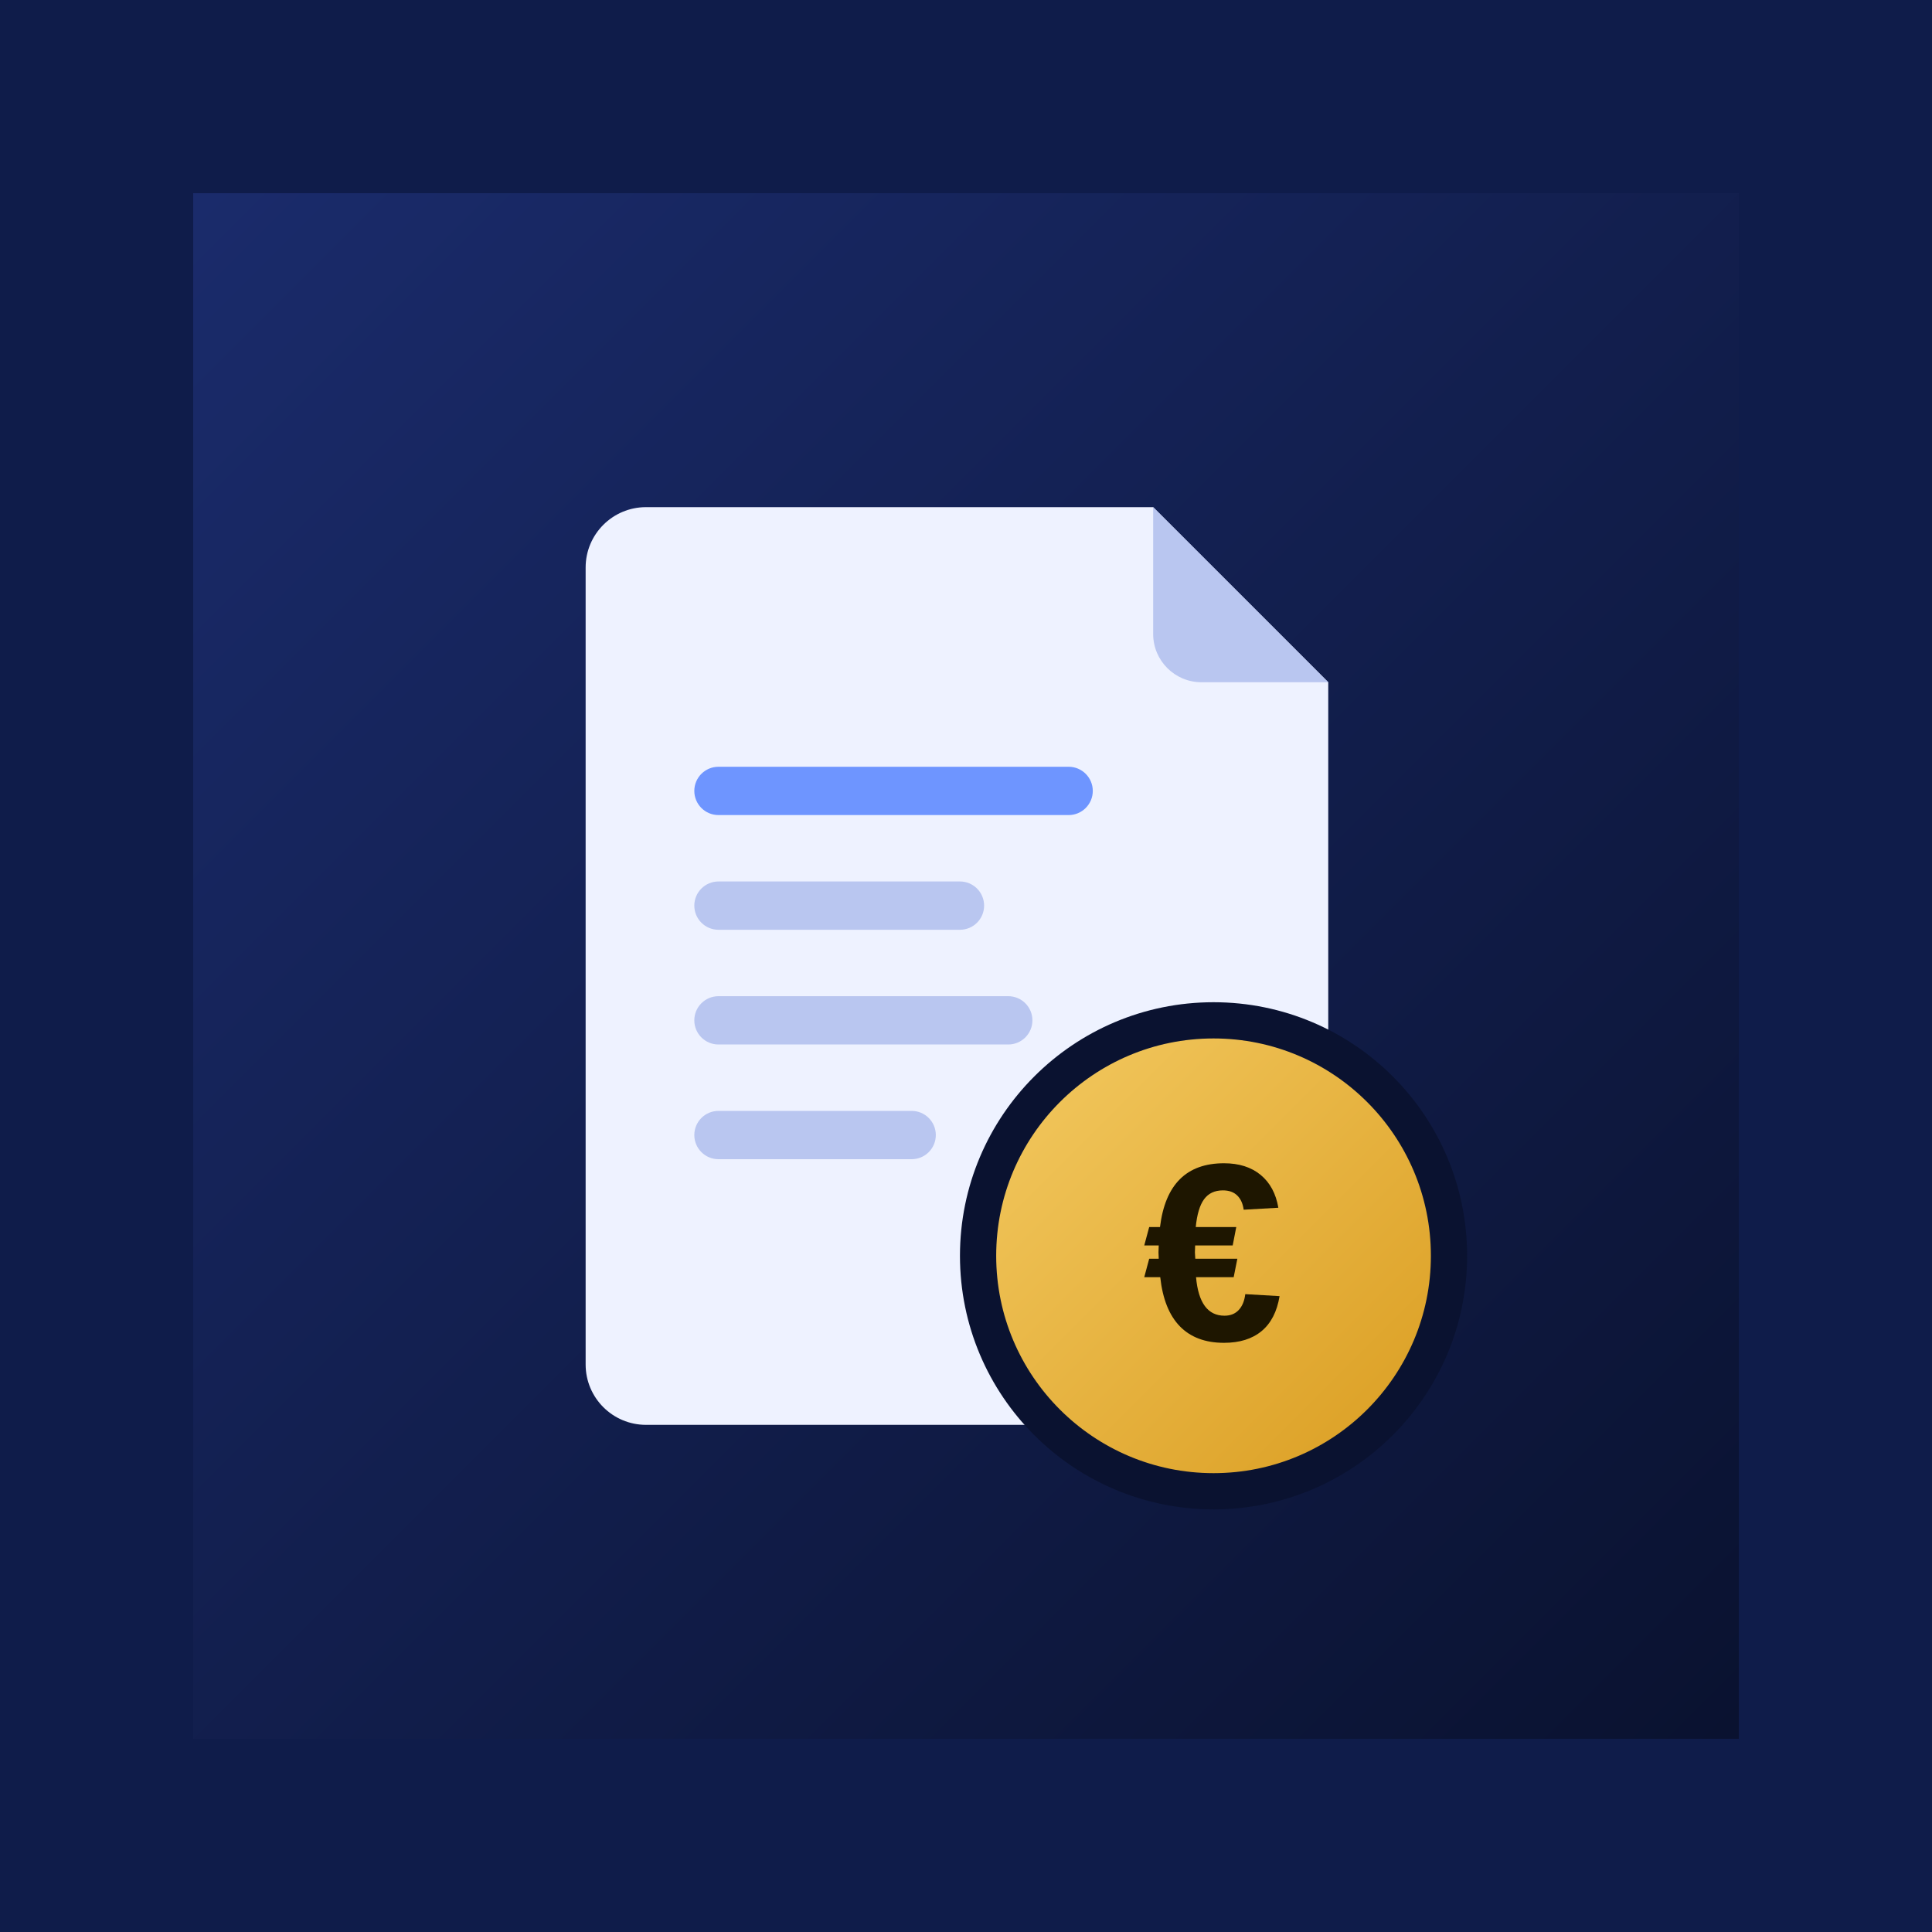
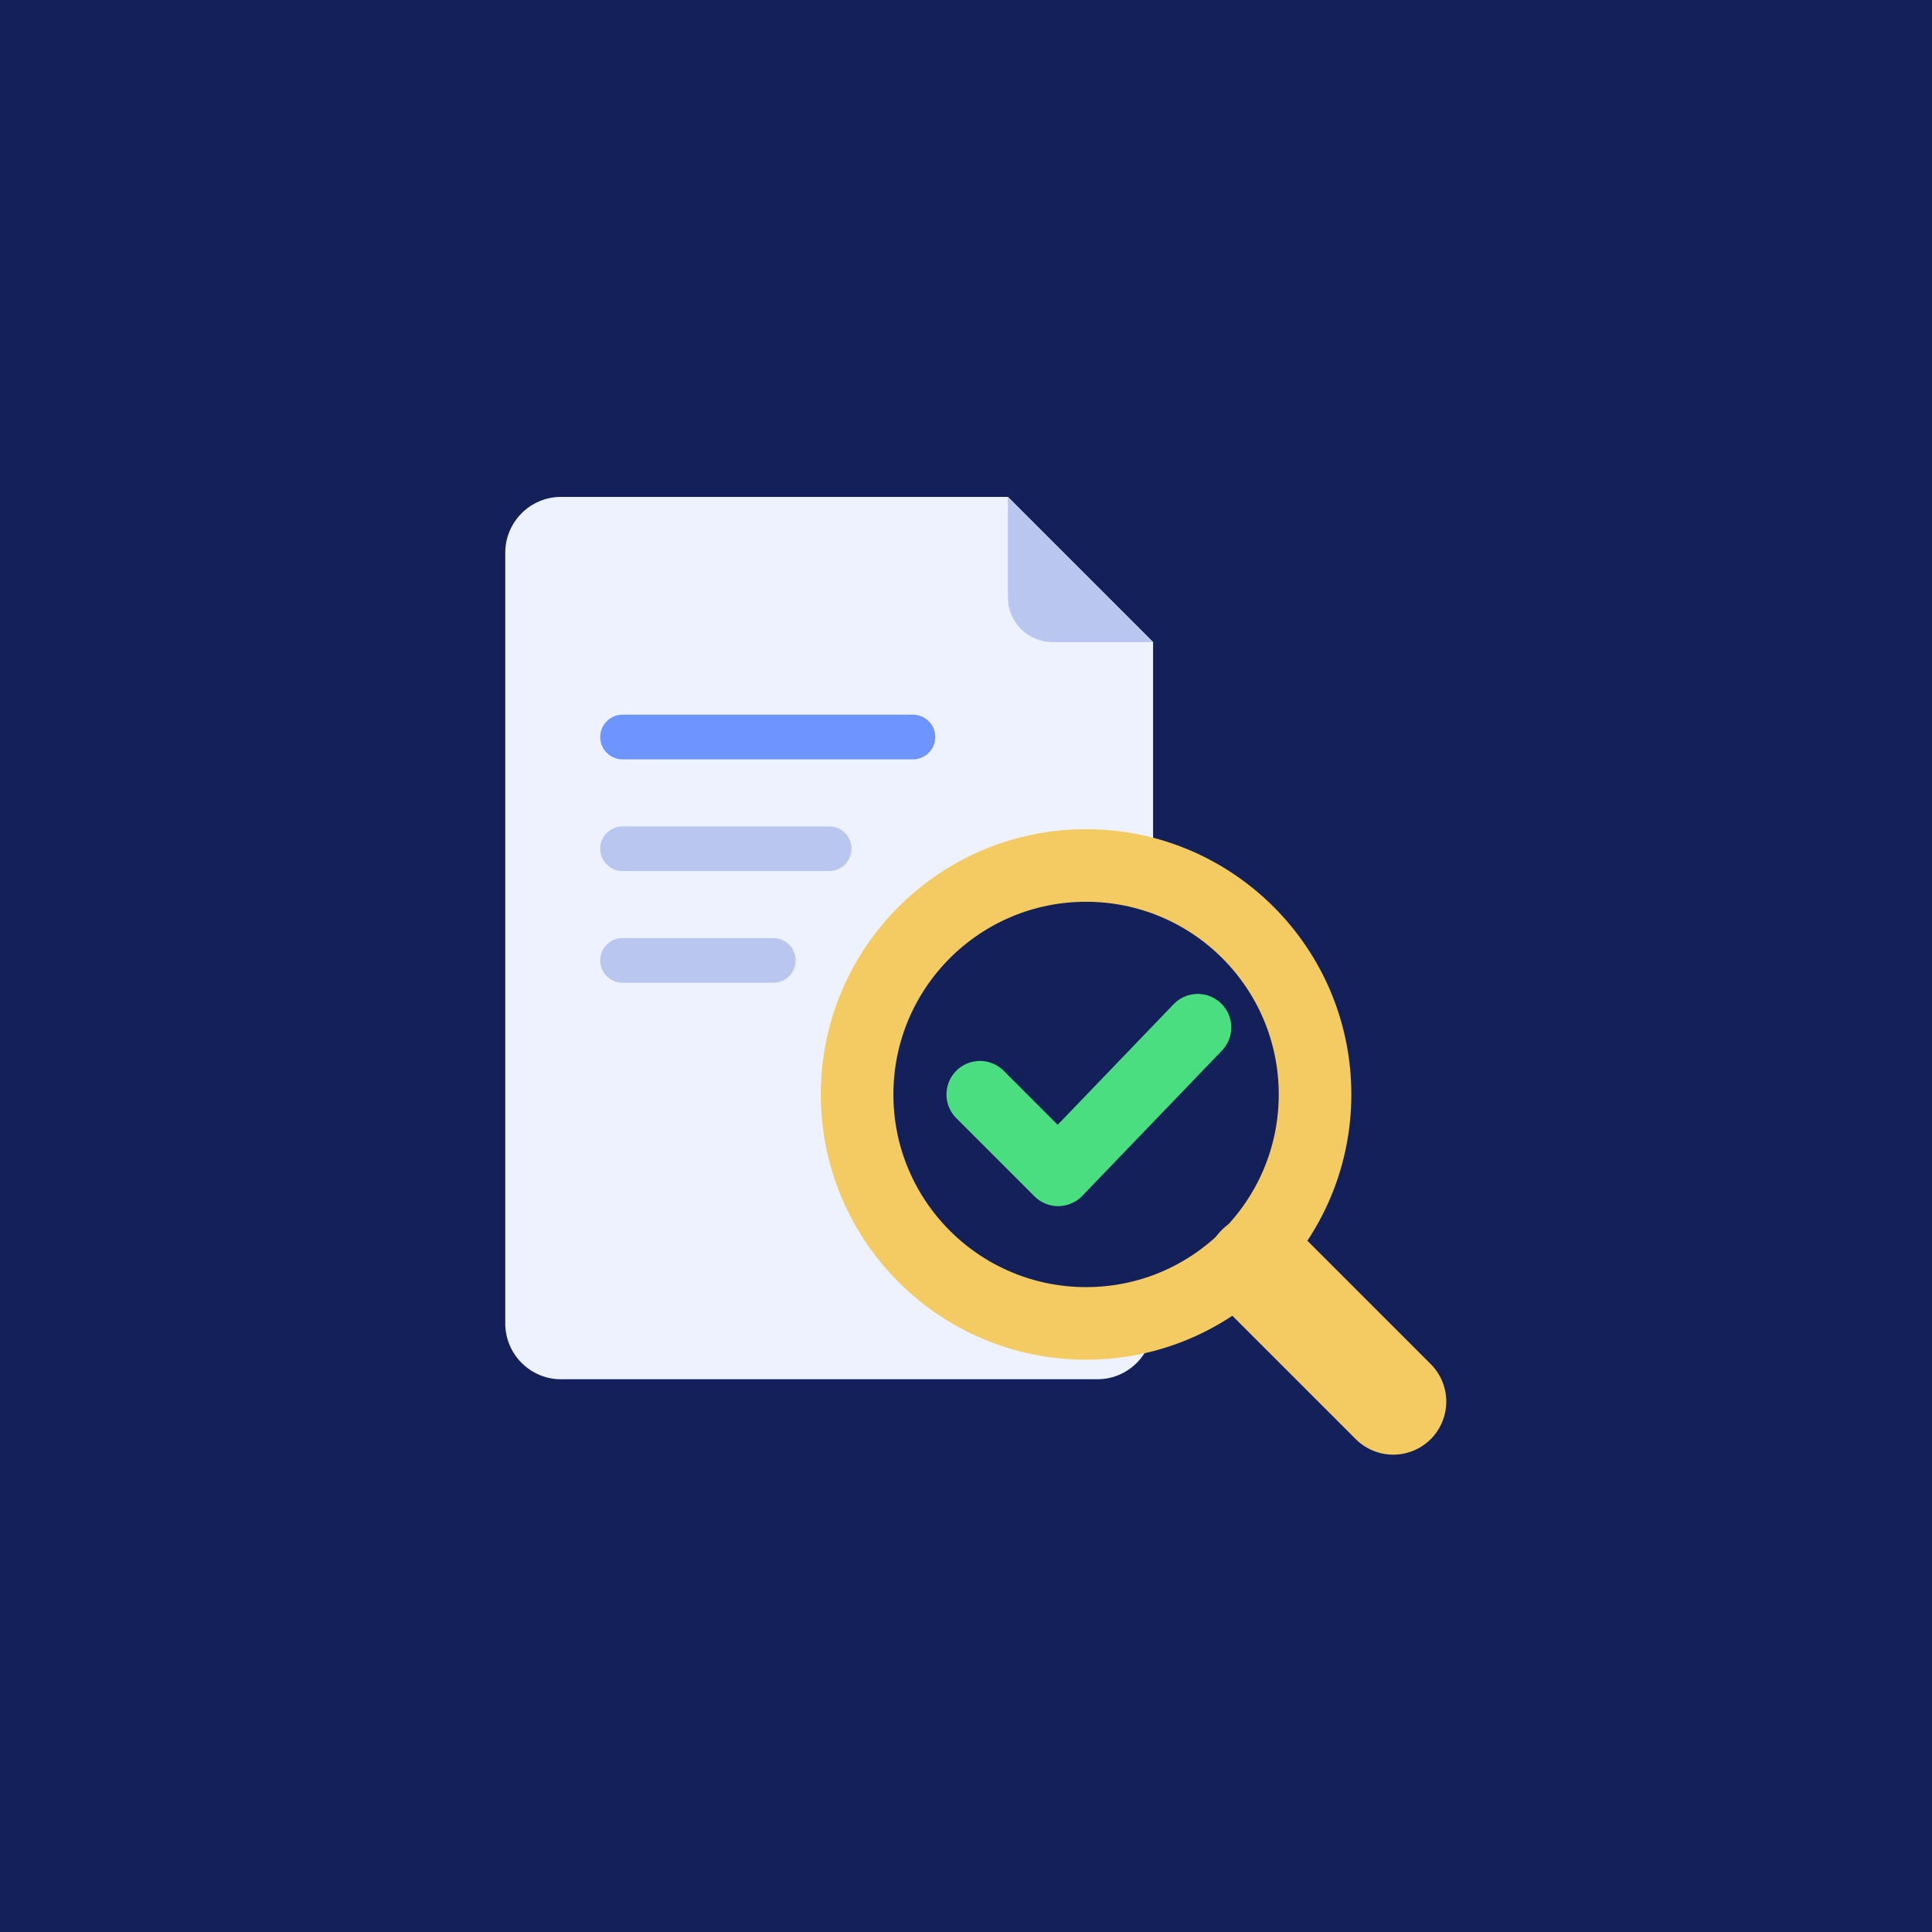
<svg xmlns="http://www.w3.org/2000/svg" viewBox="0 0 512 512">
-   <rect width="512" height="512" fill="#0F1C4A" />
-   <g transform="translate(51.2 51.2) scale(0.8)">
-     <defs>
-       <linearGradient id="bg" x1="0" y1="0" x2="1" y2="1">
-         <stop offset="0" stop-color="#1A2B6B" />
-         <stop offset="1" stop-color="#0A1230" />
-       </linearGradient>
-       <linearGradient id="gold" x1="0" y1="0" x2="1" y2="1">
-         <stop offset="0" stop-color="#F4CB63" />
-         <stop offset="1" stop-color="#D99B1E" />
-       </linearGradient>
-     </defs>
-     <rect width="512" height="512" rx="0" fill="url(#bg)" />
-     <path d="M150 104h168l58 58v226a20 20 0 0 1-20 20H150a20 20 0 0 1-20-20V124a20 20 0 0 1 20-20z" fill="#EEF2FF" />
-     <path d="M318 104v42a16 16 0 0 0 16 16h42z" fill="#B9C6F0" />
-     <rect x="166" y="190" width="132" height="16" rx="8" fill="#6E95FF" />
-     <rect x="166" y="228" width="96" height="16" rx="8" fill="#B9C6F0" />
-     <rect x="166" y="266" width="112" height="16" rx="8" fill="#B9C6F0" />
-     <rect x="166" y="304" width="80" height="16" rx="8" fill="#B9C6F0" />
-     <circle cx="338" cy="352" r="78" fill="url(#gold)" stroke="#0A1230" stroke-width="12" />
-     <text x="338" y="380" text-anchor="middle" font-family="Arial, Helvetica, sans-serif" font-weight="700" font-size="84" fill="#1E1600">€</text>
+   <rect width="512" height="512" fill="#13205A" />
+   <g transform="translate(256 256) scale(0.74) translate(-256 -256)">
+     <g transform="translate(-19 -4)">
+       <path d="M130 92h160l52 52v244a20 20 0 0 1-20 20H130a20 20 0 0 1-20-20V112a20 20 0 0 1 20-20z" fill="#EEF2FF" />
+       <path d="M290 92v36a16 16 0 0 0 16 16h36z" fill="#B9C6F0" />
+       <rect x="144" y="170" width="120" height="16" rx="8" fill="#6E95FF" />
+       <rect x="144" y="210" width="90" height="16" rx="8" fill="#B9C6F0" />
+       <rect x="144" y="250" width="70" height="16" rx="8" fill="#B9C6F0" />
+       <circle cx="318" cy="306" r="82" fill="#13205A" stroke="#F4CB63" stroke-width="26" />
+       <path d="M280 306 L308 334 L358 282" fill="none" stroke="#4ADE80" stroke-width="24" stroke-linecap="round" stroke-linejoin="round" />
+       <line x1="380" y1="368" x2="428" y2="416" stroke="#F4CB63" stroke-width="38" stroke-linecap="round" />
+     </g>
  </g>
</svg>
